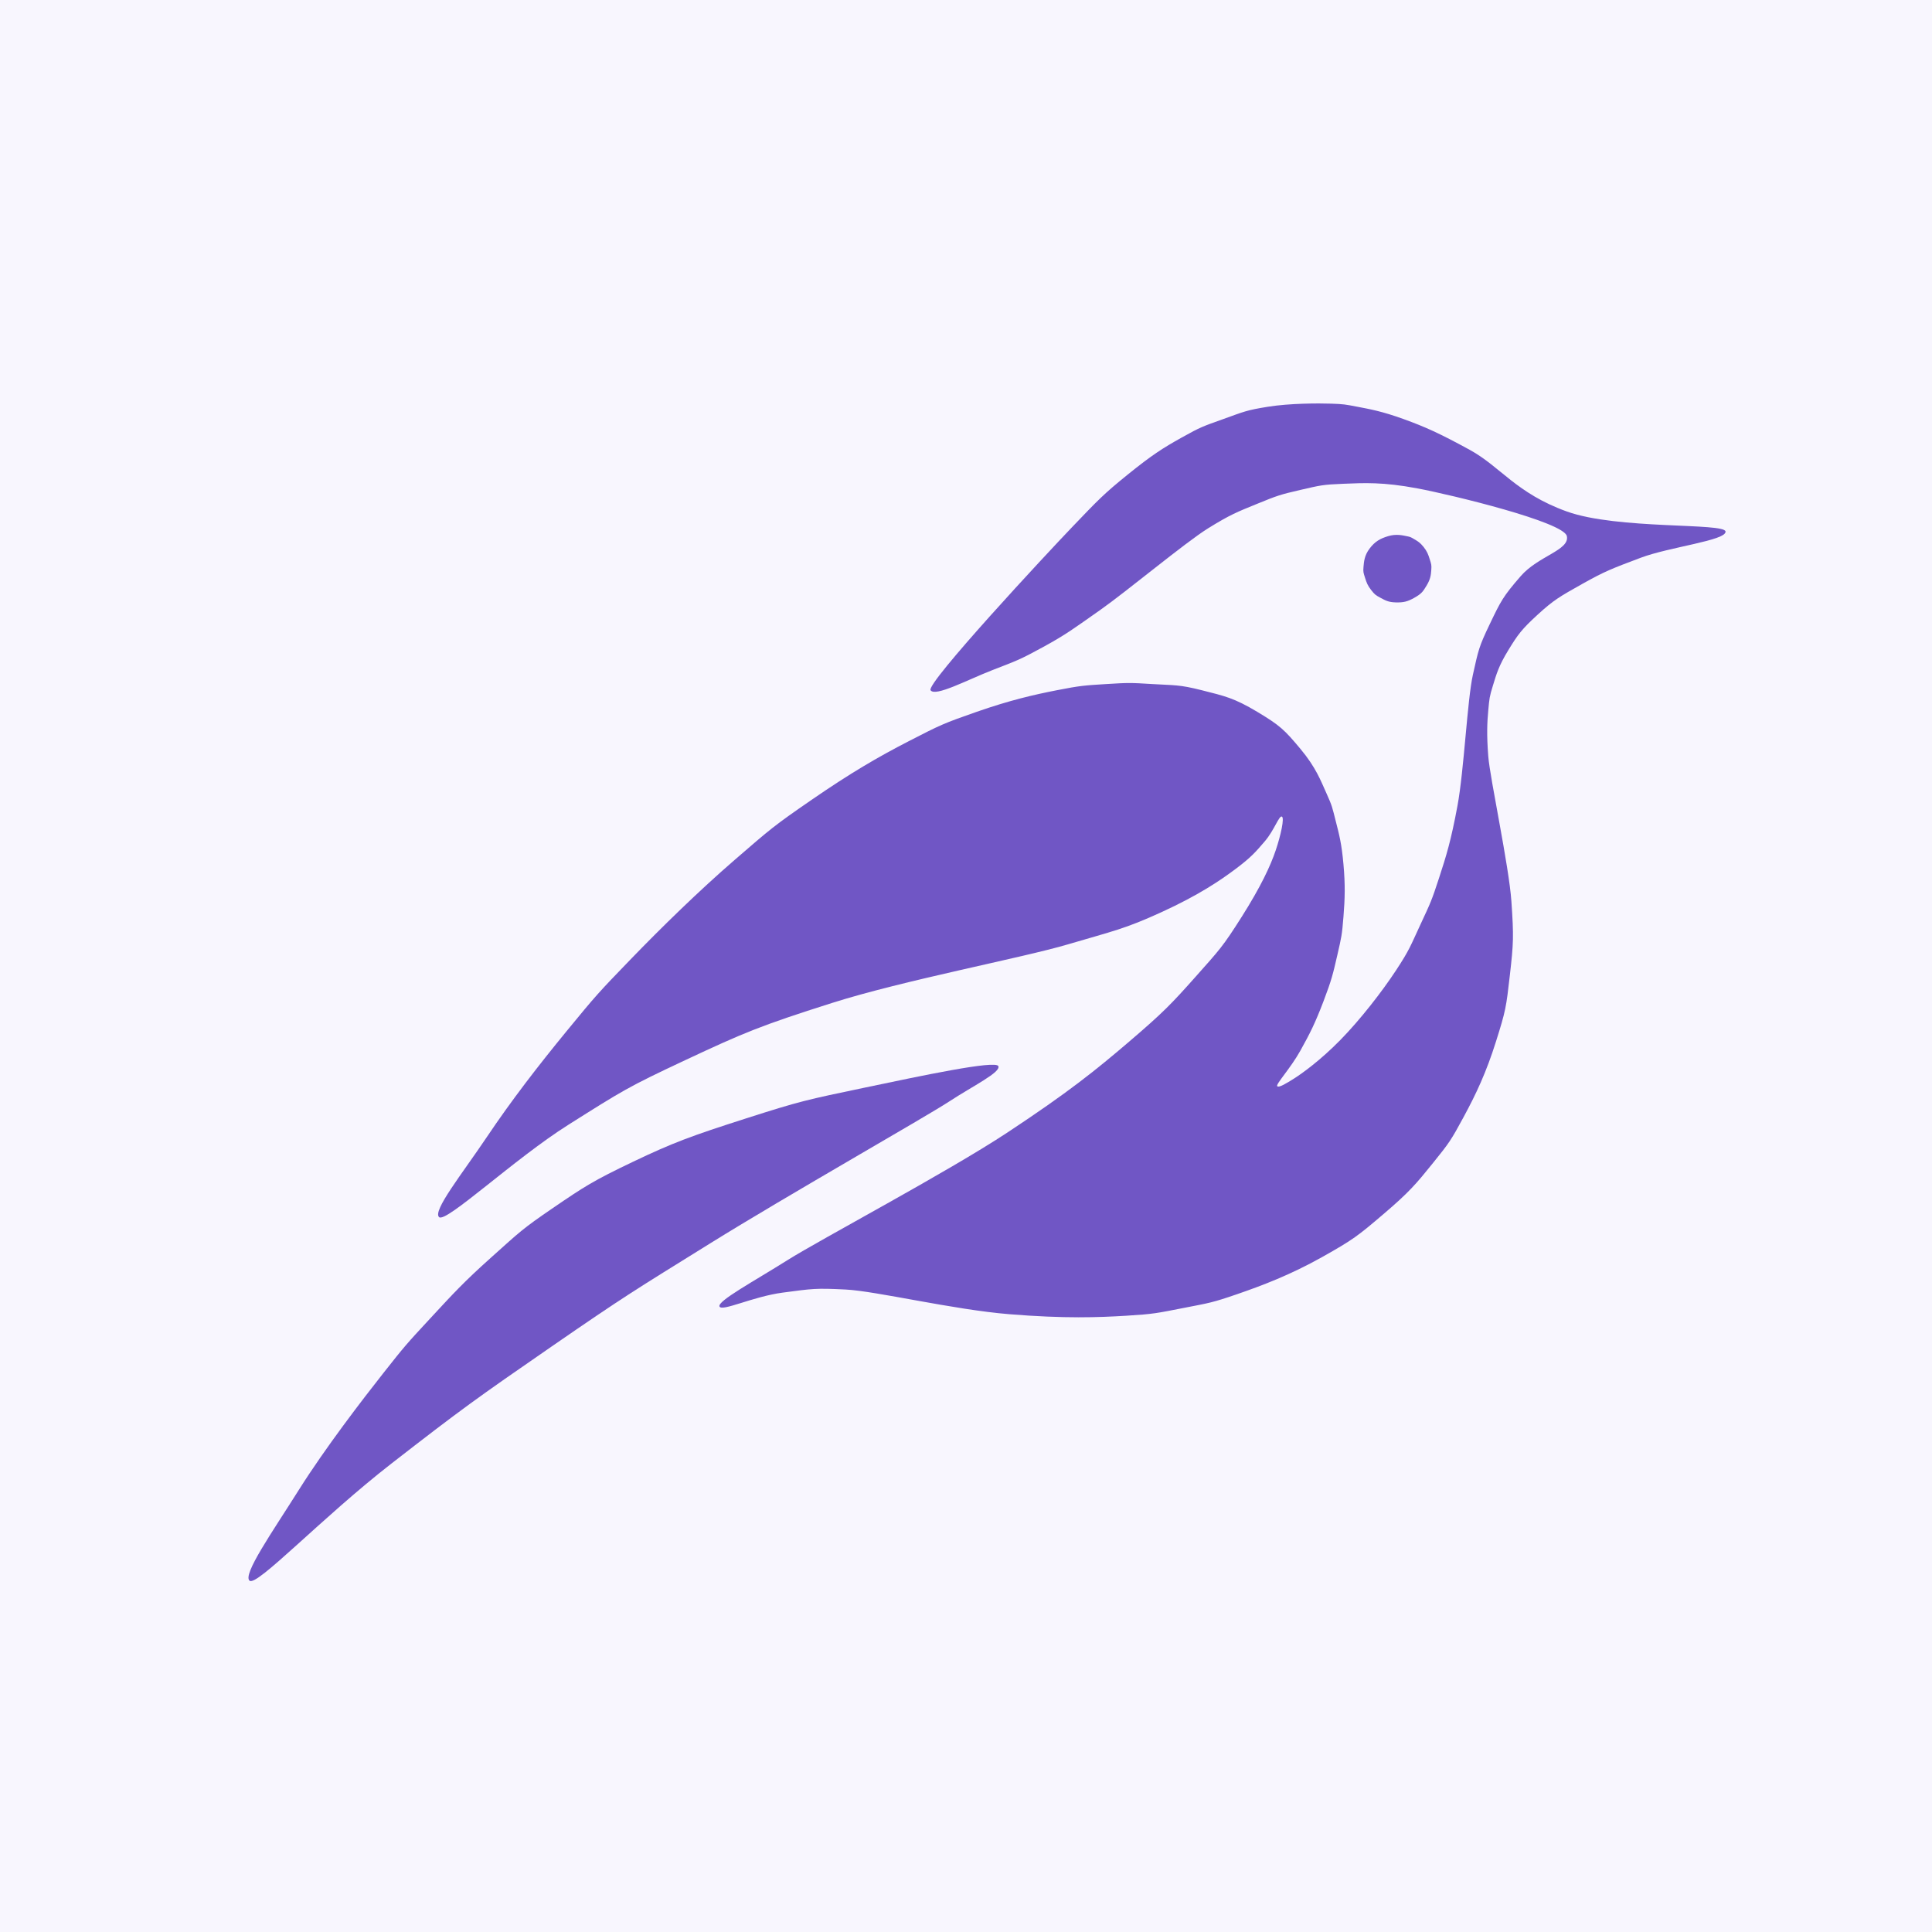
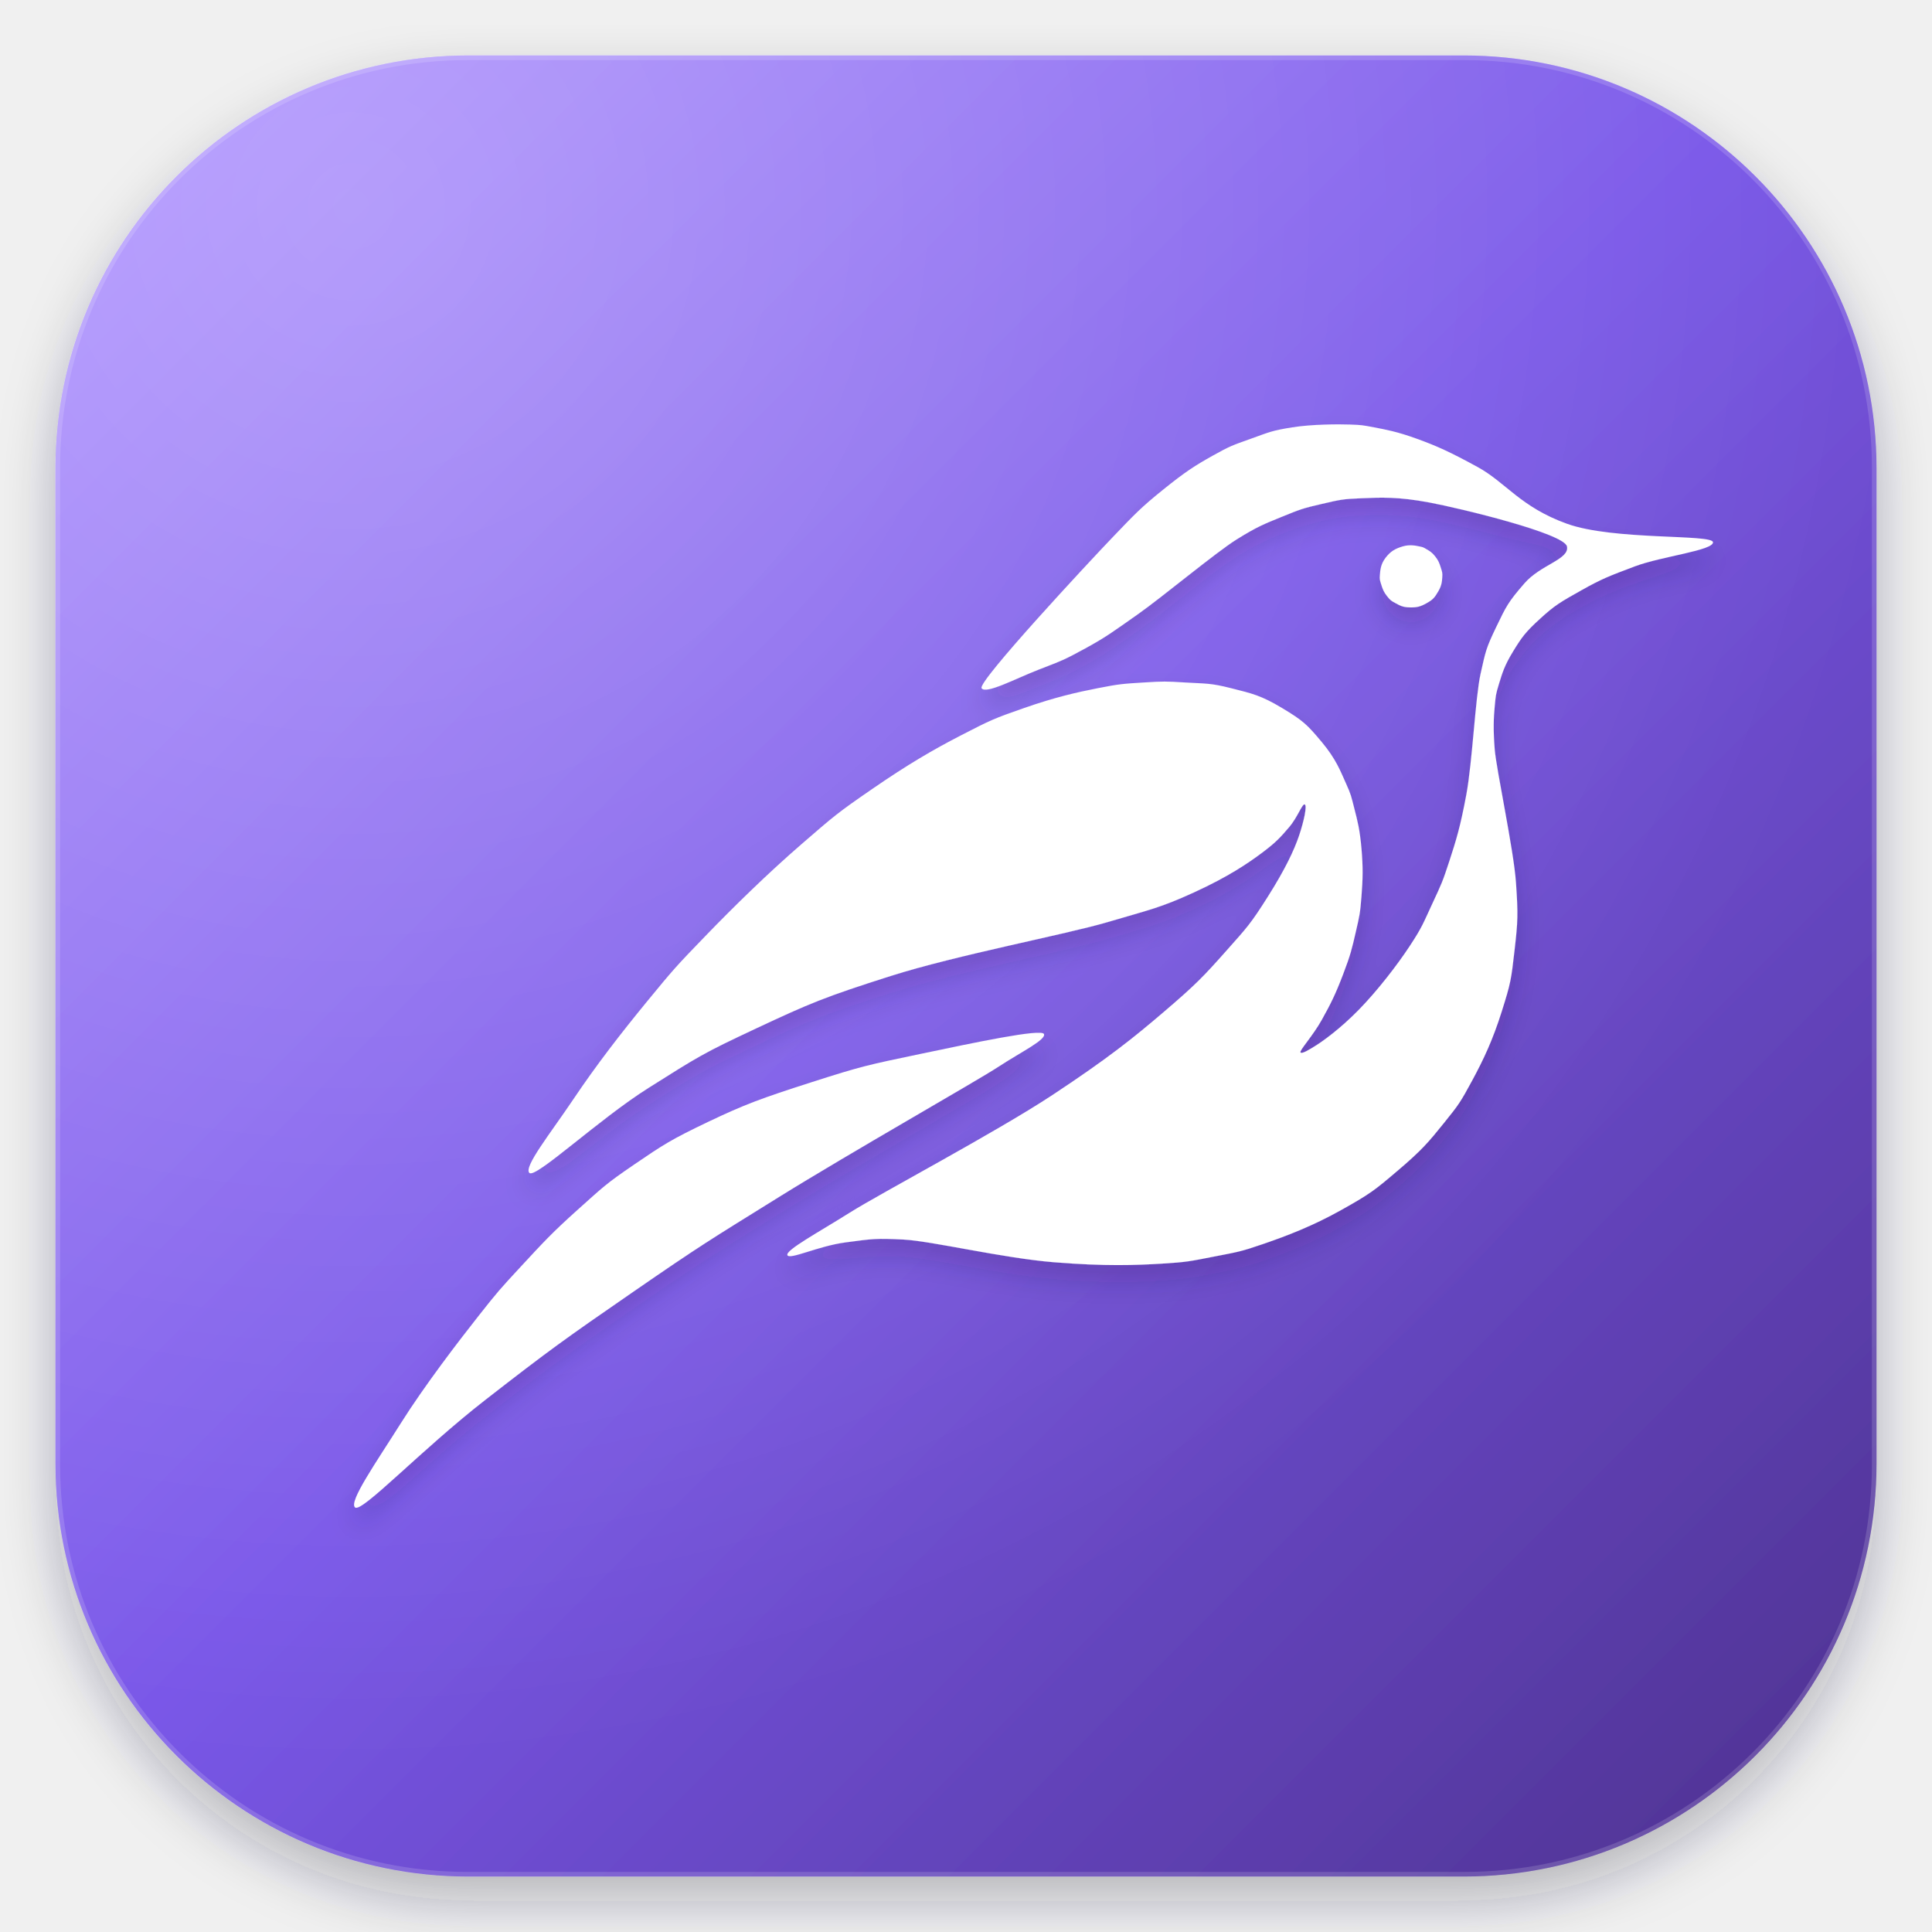
- <svg xmlns="http://www.w3.org/2000/svg" width="1024" height="1024" viewBox="0 0 1254 1254" role="img" aria-label="Starling chat app icon — light theme">
-   <rect width="1254" height="1254" fill="#F8F6FE" />
-   <path d="M1120,345 C1119.49,339.19,1049.89,343.84,1017,332 C984.11,320.16,973.93,302.9,954,292 C934.07,281.1,924.96,277.06,911,272 C897.04,266.94,889.05,265.54,881,264 C872.95,262.46,872.18,262.28,864,262 C855.82,261.72,837.17,261.73,823,264 C808.83,266.27,807.32,267.23,794,272 C780.68,276.77,779.33,277.11,767,284 C754.67,290.89,747.8,295.25,732,308 C716.2,320.75,712.43,324.86,696,342 C679.57,359.14,601.02,443.5,604,448 C606.98,452.5,627.81,441.29,644,435 C660.19,428.71,661.78,428.33,677,420 C692.22,411.67,696.68,408.15,714,396 C731.32,383.85,769.47,352.02,784,343 C798.53,333.98,802.97,332.32,816,327 C829.03,321.68,830.82,321.04,844,318 C857.18,314.96,858.5,314.54,872,314 C885.5,313.46,897.49,312.77,920,317 C942.51,321.23,1015.12,338.86,1017,348 C1018.88,357.14,998.49,360.76,987,374 C975.51,387.24,974.17,390.06,967,405 C959.83,419.94,959.62,421.79,956,438 C952.38,454.21,950.24,500.16,946,523 C941.76,545.84,938.8,555.29,934,570 C929.2,584.71,928.53,585.96,922,600 C915.47,614.04,914.94,616.43,906,630 C897.06,643.57,883.05,661.68,870,675 C856.95,688.32,844.87,696.94,840,700 C835.13,703.06,830.06,706.23,829,705 C827.94,703.77,837.6,693.49,844,682 C850.4,670.51,853.65,664.01,859,650 C864.35,635.99,865.29,631.82,868,620 C870.71,608.18,871.04,607.08,872,595 C872.96,582.92,873.2,574.55,872,561 C870.8,547.45,869.24,541.8,867,533 C864.76,524.2,864.74,523.25,861,515 C857.26,506.75,854.21,498.21,844,486 C833.79,473.79,830.97,470.97,816,462 C801.03,453.03,794.89,451.77,780,448 C765.11,444.23,762.34,444.89,748,444 C733.66,443.11,732.34,443.11,718,444 C703.66,444.89,701.15,445.03,686,448 C670.85,450.97,655.67,454.45,634,462 C612.33,469.55,610.41,470.5,590,481 C569.59,491.5,552.03,501.78,527,519 C501.97,536.22,500,538.12,477,558 C454,577.88,429.53,601.74,409,623 C388.47,644.26,386.74,646.15,368,669 C349.26,691.85,332.18,713.92,316,738 C299.82,762.08,280.62,785.97,285,790 C289.38,794.03,333.8,752.19,369,730 C404.2,707.81,407.34,705.64,445,688 C482.66,670.36,493.45,665.78,540,651 C586.55,636.22,663.33,621.77,693,613 C722.67,604.23,729.87,603.06,754,592 C778.13,580.94,792.01,571.49,802,564 C811.99,556.51,814.98,553.04,821,546 C827.02,538.96,830.19,529.26,832,530 C833.81,530.74,831.4,541.94,828,552 C824.6,562.06,818.35,575.49,806,595 C793.65,614.51,791.65,616.39,776,634 C760.35,651.61,754.88,657.29,733,676 C711.12,694.71,693.43,708.96,654,735 C614.57,761.04,532.61,804.38,511,818 C489.39,831.62,465.48,844.48,467,848 C468.52,851.52,488.54,841.59,508,839 C527.46,836.41,529.42,836.01,549,837 C568.58,837.99,618.72,850.04,655,853 C691.28,855.96,713.16,855.08,731,854 C748.84,852.92,751,852.32,768,849 C785,845.68,786.65,845.63,803,840 C819.35,834.37,837.66,827.41,858,816 C878.34,804.59,881.28,802.25,898,788 C914.72,773.75,919.18,768.41,930,755 C940.82,741.59,941.79,740.15,950,725 C958.21,709.85,964.69,696.01,971,676 C977.31,655.99,977.62,653.86,980,633 C982.38,612.14,982.58,607.9,981,585 C979.42,562.1,967.13,505.31,966,491 C964.87,476.69,965.28,468.75,966,461 C966.72,453.25,966.72,452.42,969,445 C971.28,437.58,972.77,432.16,979,422 C985.23,411.84,987.55,408.58,998,399 C1008.45,389.42,1012.32,387.25,1027,379 C1041.68,370.75,1046.33,369.03,1065,362 C1083.67,354.97,1120.51,350.81,1120,345 Z" fill="#7056C5" />
-   <path d="M648,692 C646.34,687.98,598.33,698.17,561,706 C523.67,713.83,519.68,714.56,484,726 C448.32,737.44,436.93,741.64,411,754 C385.07,766.36,379.25,770.18,359,784 C338.75,797.82,337.29,799.63,319,816 C300.71,832.37,294.02,839.78,279,856 C263.98,872.22,262.69,873.64,249,891 C235.31,908.36,211.12,939.79,194,967 C176.88,994.21,157.26,1022.1,162,1026 C166.74,1029.9,208.8,985.14,254,950 C299.2,914.86,309.47,907.48,358,874 C406.53,840.52,410.92,838.13,461,807 C511.08,775.87,600.19,725.35,616,715 C631.81,704.65,649.66,696.02,648,692 Z" fill="#7056C5" />
-   <path d="M901,348 C895.72,349.6,892.49,351.44,889,356 C885.51,360.56,885.3,364.71,885,368 C884.7,371.29,885,371.8,886,375 C887,378.2,887.72,380.12,890,383 C892.28,385.88,892.76,386.26,896,388 C899.24,389.74,901.17,390.89,906,391 C910.83,391.11,913.45,390.58,918,388 C922.55,385.42,923.51,384.17,926,380 C928.49,375.83,928.75,373.31,929,370 C929.25,366.69,929,366.2,928,363 C927,359.8,926.28,357.88,924,355 C921.72,352.12,920.19,351.31,918,350 C915.81,348.69,915.49,348.48,913,348 C910.51,347.52,906.28,346.4,901,348 Z" fill="#7056C5" />
+ <svg xmlns="http://www.w3.org/2000/svg" width="1024" height="1024" viewBox="0 0 1254 1254" role="img" aria-label="Starling GNOME desktop app icon">
+   <defs>
+     <linearGradient id="tile" x1="0" y1="0" x2="1" y2="1">
+       <stop offset="0" stop-color="#A98BFF" />
+       <stop offset="0.48" stop-color="#7957E8" />
+       <stop offset="1" stop-color="#4D318E" />
+     </linearGradient>
+     <radialGradient id="glow" cx="16%" cy="8%" r="86%">
+       <stop offset="0" stop-color="#FFFFFF" stop-opacity="0.24" />
+       <stop offset="1" stop-color="#FFFFFF" stop-opacity="0" />
+     </radialGradient>
+     <filter id="tile-shadow" x="-15%" y="-15%" width="130%" height="140%">
+       <feGaussianBlur in="SourceAlpha" stdDeviation="18" result="blur" />
+       <feOffset in="blur" dy="16" result="offset" />
+       <feFlood flood-color="#21143D" flood-opacity="0.28" result="shadow-color" />
+       <feComposite in="shadow-color" in2="offset" operator="in" result="shadow" />
+       <feMerge>
+         <feMergeNode in="shadow" />
+         <feMergeNode in="SourceGraphic" />
+       </feMerge>
+     </filter>
+     <filter id="mark-shadow" x="-10%" y="-10%" width="120%" height="125%">
+       <feGaussianBlur in="SourceAlpha" stdDeviation="9" result="blur" />
+       <feOffset in="blur" dy="12" result="offset" />
+       <feFlood flood-color="#28164F" flood-opacity="0.18" result="shadow-color" />
+       <feComposite in="shadow-color" in2="offset" operator="in" result="shadow" />
+       <feMerge>
+         <feMergeNode in="shadow" />
+         <feMergeNode in="SourceGraphic" />
+       </feMerge>
+     </filter>
+     <style>.bird path { fill: #FFFFFF; }</style>
+   </defs>
+   <rect x="36" y="36" width="1182" height="1182" rx="268" fill="url(#tile)" filter="url(#tile-shadow)" />
+   <rect x="36" y="36" width="1182" height="1182" rx="268" fill="url(#glow)" />
+   <rect x="37.5" y="37.5" width="1179" height="1179" rx="266" fill="none" stroke="#FFFFFF" stroke-opacity="0.15" stroke-width="3" />
+   <g class="bird" transform="translate(81.44 34.52) scale(0.92)" filter="url(#mark-shadow)">
+     <path d="M1120,345 C1119.49,339.19,1049.89,343.84,1017,332 C984.11,320.16,973.93,302.9,954,292 C934.07,281.1,924.96,277.06,911,272 C897.04,266.94,889.05,265.54,881,264 C872.95,262.46,872.18,262.28,864,262 C855.82,261.72,837.17,261.73,823,264 C808.83,266.27,807.32,267.23,794,272 C780.68,276.77,779.33,277.11,767,284 C754.67,290.89,747.8,295.25,732,308 C716.2,320.75,712.43,324.86,696,342 C679.57,359.14,601.02,443.5,604,448 C606.98,452.5,627.81,441.29,644,435 C660.19,428.71,661.78,428.33,677,420 C692.22,411.67,696.68,408.15,714,396 C731.32,383.85,769.47,352.02,784,343 C798.53,333.98,802.97,332.32,816,327 C829.03,321.68,830.82,321.04,844,318 C857.18,314.96,858.5,314.54,872,314 C885.5,313.46,897.49,312.77,920,317 C942.51,321.23,1015.12,338.86,1017,348 C1018.88,357.14,998.49,360.76,987,374 C975.51,387.24,974.17,390.06,967,405 C959.83,419.94,959.62,421.79,956,438 C952.38,454.21,950.24,500.16,946,523 C941.76,545.84,938.8,555.29,934,570 C929.2,584.71,928.53,585.96,922,600 C915.47,614.04,914.94,616.43,906,630 C897.06,643.57,883.05,661.68,870,675 C856.95,688.32,844.87,696.94,840,700 C835.13,703.06,830.06,706.23,829,705 C827.94,703.77,837.6,693.49,844,682 C850.4,670.51,853.65,664.01,859,650 C864.35,635.99,865.29,631.82,868,620 C870.71,608.18,871.04,607.08,872,595 C872.96,582.92,873.2,574.55,872,561 C870.8,547.45,869.24,541.8,867,533 C864.76,524.2,864.74,523.25,861,515 C857.26,506.75,854.21,498.21,844,486 C833.79,473.79,830.97,470.97,816,462 C801.03,453.03,794.89,451.77,780,448 C765.11,444.23,762.34,444.89,748,444 C733.66,443.11,732.34,443.11,718,444 C703.66,444.89,701.15,445.03,686,448 C670.85,450.97,655.67,454.45,634,462 C612.33,469.55,610.41,470.5,590,481 C569.59,491.5,552.03,501.78,527,519 C501.97,536.22,500,538.12,477,558 C454,577.88,429.53,601.74,409,623 C388.47,644.26,386.74,646.15,368,669 C349.26,691.85,332.18,713.92,316,738 C299.82,762.08,280.62,785.97,285,790 C289.38,794.03,333.8,752.19,369,730 C404.2,707.81,407.34,705.64,445,688 C482.66,670.36,493.45,665.78,540,651 C586.55,636.22,663.33,621.77,693,613 C722.67,604.23,729.87,603.06,754,592 C778.13,580.94,792.01,571.49,802,564 C811.99,556.51,814.98,553.04,821,546 C827.02,538.96,830.19,529.26,832,530 C833.81,530.74,831.4,541.94,828,552 C824.6,562.06,818.35,575.49,806,595 C793.65,614.51,791.65,616.39,776,634 C760.35,651.61,754.88,657.29,733,676 C711.12,694.71,693.43,708.96,654,735 C614.57,761.04,532.61,804.38,511,818 C489.39,831.62,465.48,844.48,467,848 C468.52,851.52,488.54,841.59,508,839 C527.46,836.41,529.42,836.01,549,837 C568.58,837.99,618.72,850.04,655,853 C691.28,855.96,713.16,855.08,731,854 C748.84,852.92,751,852.32,768,849 C785,845.68,786.65,845.63,803,840 C819.35,834.37,837.66,827.41,858,816 C878.34,804.59,881.28,802.25,898,788 C914.72,773.75,919.18,768.41,930,755 C940.82,741.59,941.79,740.15,950,725 C958.21,709.85,964.69,696.01,971,676 C977.31,655.99,977.62,653.86,980,633 C982.38,612.14,982.58,607.9,981,585 C979.42,562.1,967.13,505.31,966,491 C964.87,476.69,965.28,468.75,966,461 C966.72,453.25,966.72,452.42,969,445 C971.28,437.58,972.77,432.16,979,422 C985.23,411.84,987.55,408.58,998,399 C1008.45,389.42,1012.32,387.25,1027,379 C1041.68,370.75,1046.33,369.03,1065,362 C1083.67,354.97,1120.51,350.81,1120,345 Z" fill="#7056C5" />
+     <path d="M648,692 C646.34,687.98,598.33,698.17,561,706 C523.67,713.83,519.68,714.56,484,726 C448.32,737.44,436.93,741.64,411,754 C385.07,766.36,379.25,770.18,359,784 C338.75,797.82,337.29,799.63,319,816 C300.71,832.37,294.02,839.78,279,856 C263.98,872.22,262.69,873.64,249,891 C235.31,908.36,211.12,939.79,194,967 C176.88,994.21,157.26,1022.1,162,1026 C166.74,1029.9,208.8,985.14,254,950 C299.2,914.86,309.47,907.48,358,874 C406.53,840.52,410.92,838.13,461,807 C511.08,775.87,600.19,725.35,616,715 C631.81,704.65,649.66,696.02,648,692 Z" fill="#7056C5" />
+     <path d="M901,348 C895.72,349.6,892.49,351.44,889,356 C885.51,360.56,885.3,364.71,885,368 C884.7,371.29,885,371.8,886,375 C887,378.2,887.72,380.12,890,383 C892.28,385.88,892.76,386.26,896,388 C899.24,389.74,901.17,390.89,906,391 C910.83,391.11,913.45,390.58,918,388 C922.55,385.42,923.51,384.17,926,380 C928.49,375.83,928.75,373.31,929,370 C929.25,366.69,929,366.2,928,363 C927,359.8,926.28,357.88,924,355 C921.72,352.12,920.19,351.31,918,350 C915.81,348.69,915.49,348.48,913,348 C910.51,347.52,906.28,346.4,901,348 Z" fill="#7056C5" />
+   </g>
</svg>
